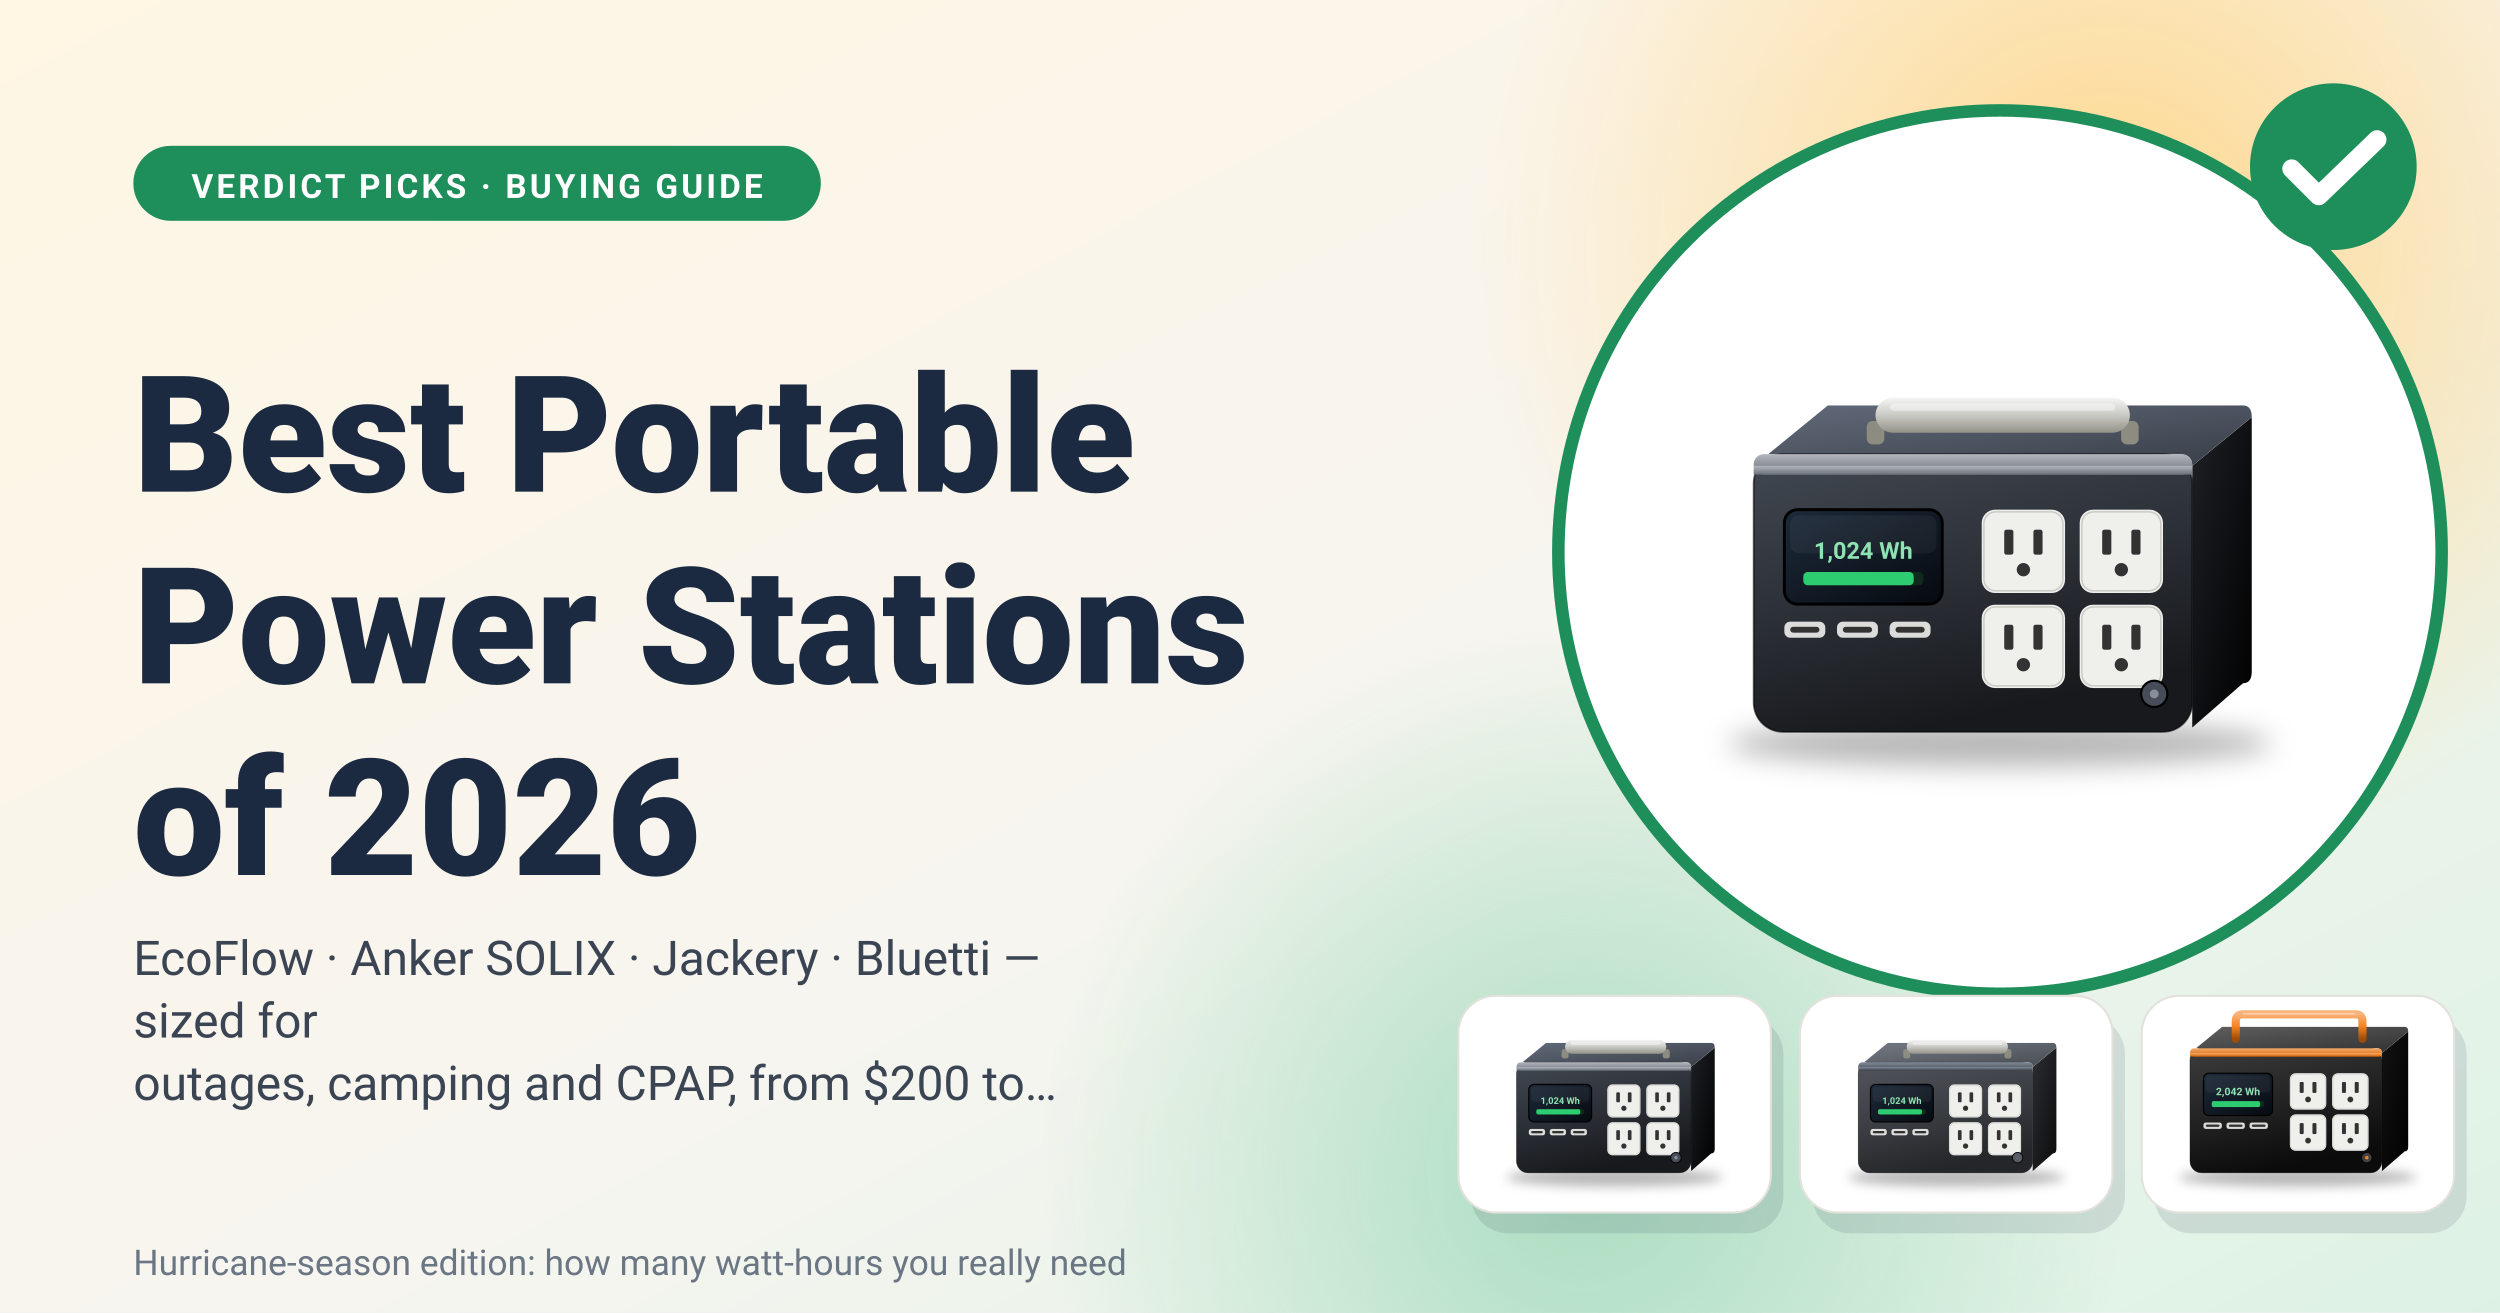
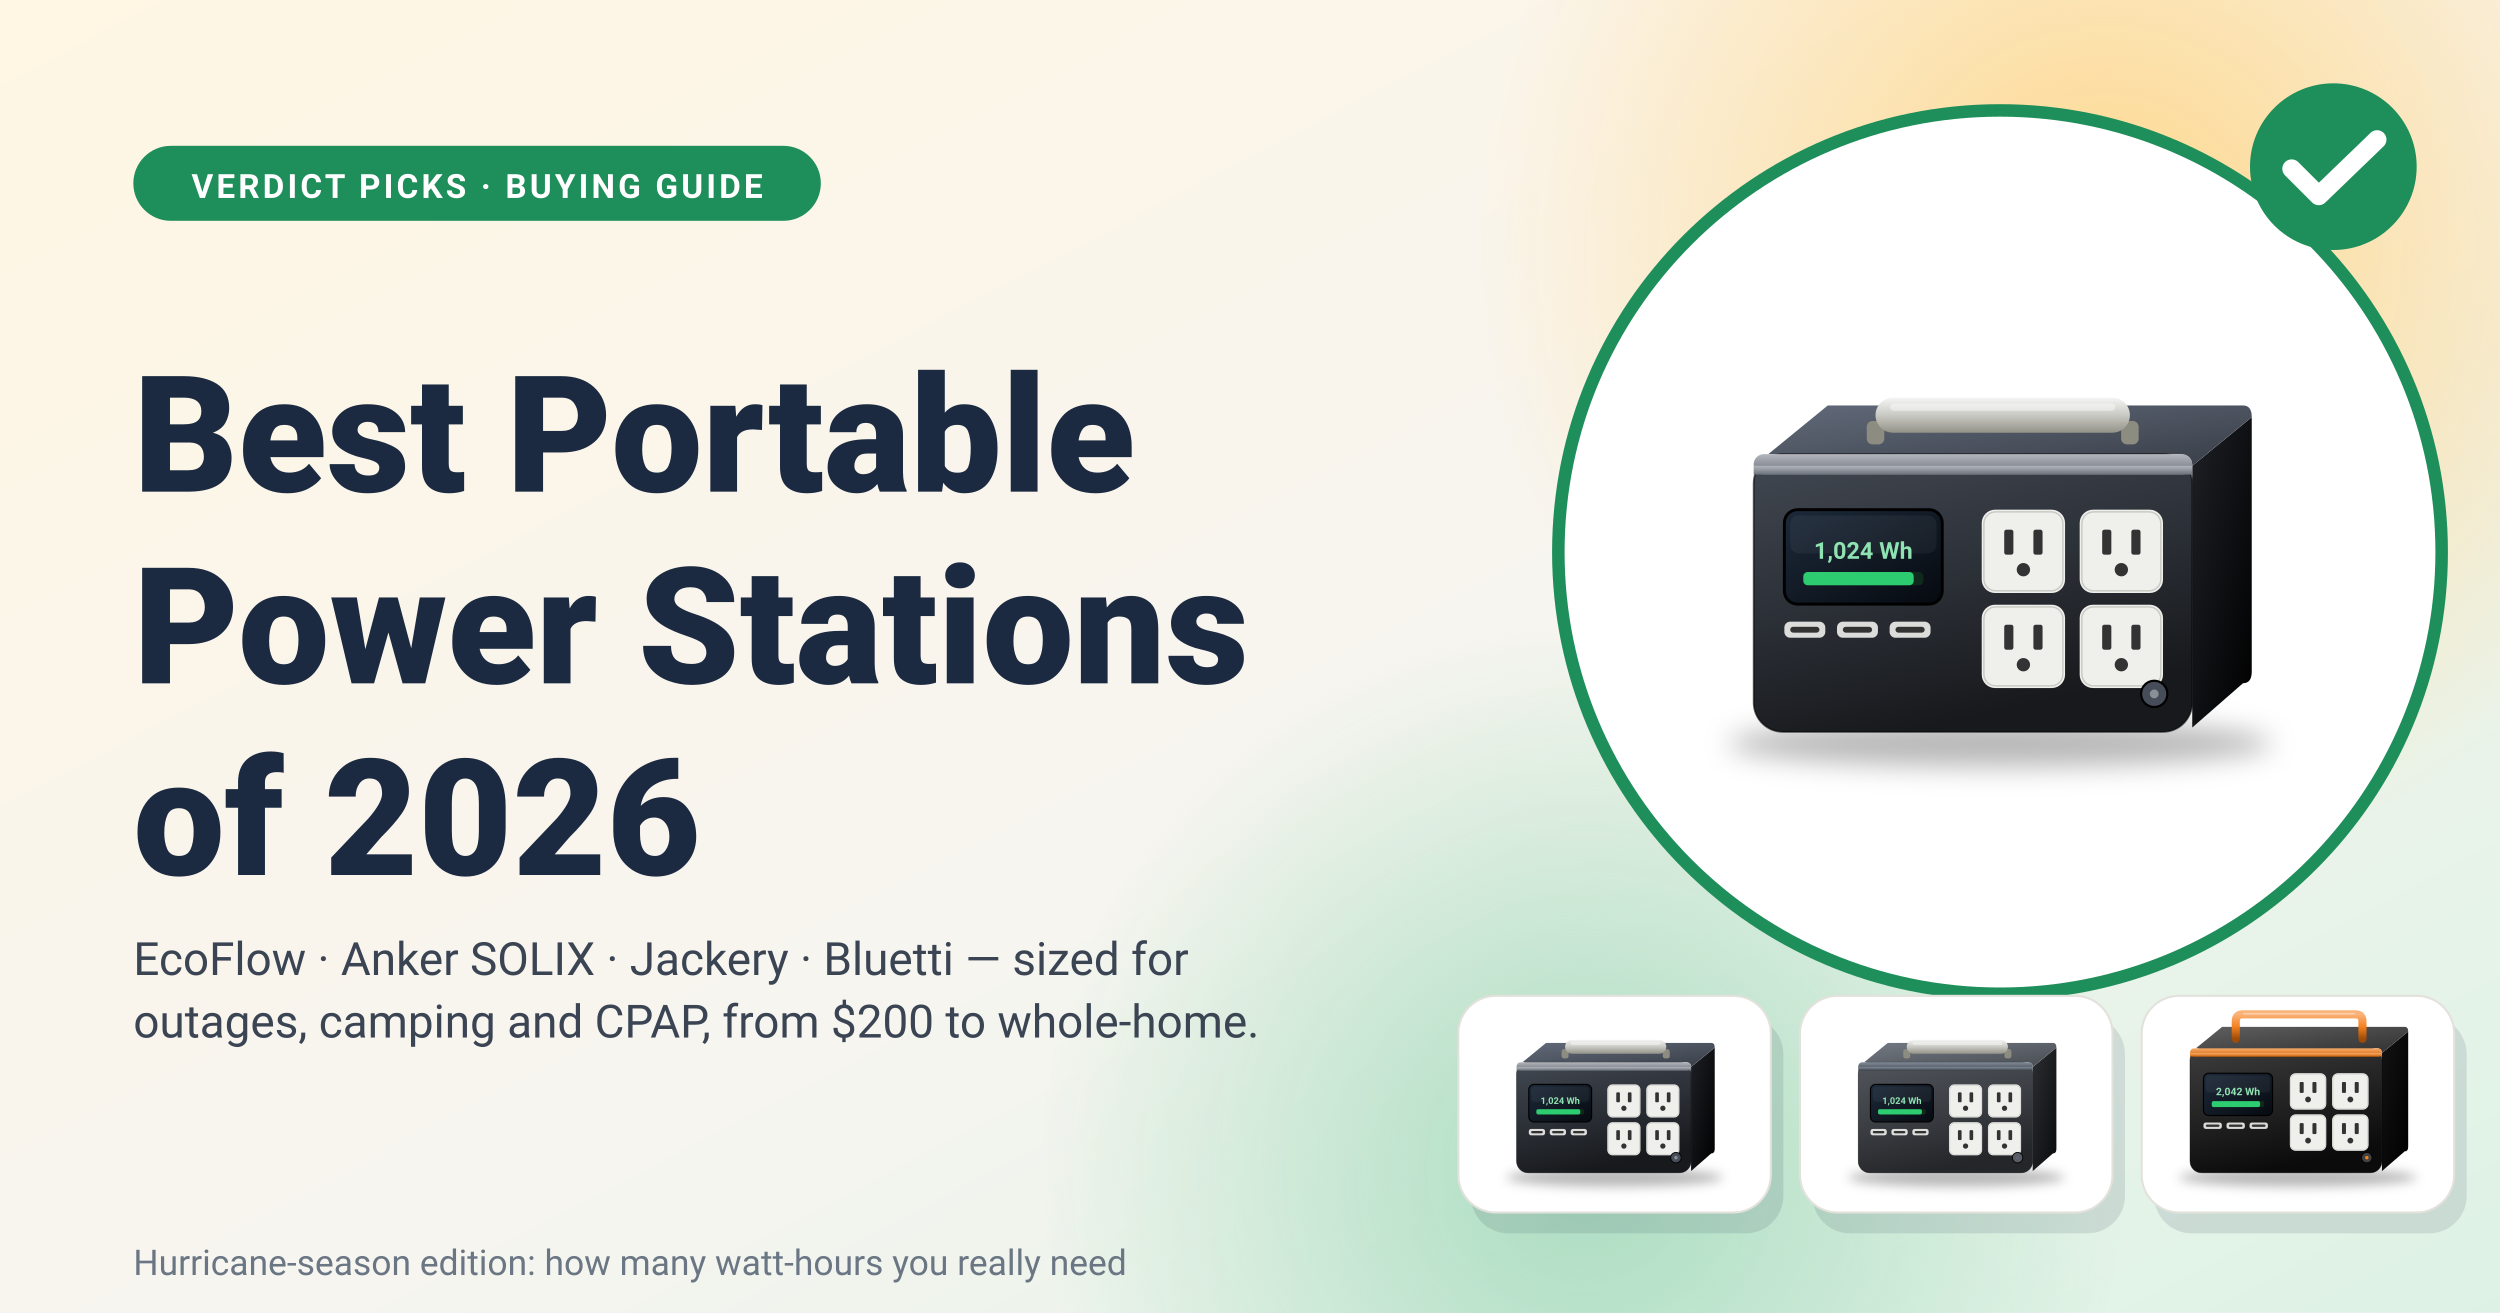
<svg xmlns="http://www.w3.org/2000/svg" viewBox="0 0 1200 630" role="img" aria-label="Best Portable Power Stations of 2026 — Verdict Picks buying guide, with a render of the Anker SOLIX C1000 Gen 2">
  <defs>
    <linearGradient id="bc-bg" x1="0" y1="0" x2="1" y2="1">
      <stop offset="0" stop-color="#FFF6E3" />
      <stop offset="0.55" stop-color="#F7F5F0" />
      <stop offset="1" stop-color="#DDF2E5" />
    </linearGradient>
    <radialGradient id="bc-sun" cx="50%" cy="50%" r="50%">
      <stop offset="0" stop-color="#FFD27A" stop-opacity="0.85" />
      <stop offset="1" stop-color="#FFD27A" stop-opacity="0" />
    </radialGradient>
    <radialGradient id="bc-leaf" cx="50%" cy="50%" r="50%">
      <stop offset="0" stop-color="#8FD3AE" stop-opacity="0.7" />
      <stop offset="1" stop-color="#8FD3AE" stop-opacity="0" />
    </radialGradient>
  </defs>
  <rect width="1200" height="630" fill="url(#bc-bg)" />
  <circle cx="1010" cy="120" r="300" fill="url(#bc-sun)" />
  <circle cx="760" cy="560" r="260" fill="url(#bc-leaf)" />
  <g font-family="-apple-system,Segoe UI,Roboto,Helvetica,Arial,sans-serif">
    <rect x="64" y="70" width="330" height="36" rx="18" fill="#1E8E5A" />
    <text x="229" y="95" text-anchor="middle" font-size="16" font-weight="700" fill="#fff" letter-spacing="1.5">VERDICT PICKS · BUYING GUIDE</text>
    <text x="64" y="236" font-size="78" font-weight="800" fill="#1B2A41">Best Portable</text>
    <text x="64" y="328" font-size="78" font-weight="800" fill="#1B2A41">Power Stations</text>
    <text x="64" y="420" font-size="78" font-weight="800" fill="#1B2A41">of 2026</text>
-     <text x="64" y="468" font-size="23" fill="#3A4453">EcoFlow · Anker SOLIX · Jackery · Bluetti —</text>
-     <text x="64" y="498" font-size="23" fill="#3A4453">sized for</text>
-     <text x="64" y="528" font-size="23" fill="#3A4453">outages, camping and CPAP, from $200 to…</text>
+     <text x="64" y="468" font-size="22" fill="#3A4453">EcoFlow · Anker SOLIX · Jackery · Bluetti — sized for</text>
+     <text x="64" y="498" font-size="22" fill="#3A4453">outages, camping and CPAP, from $200 to whole-home.</text>
    <text x="64" y="612" font-size="17" fill="#6B7684">Hurricane-season edition: how many watt-hours you really need</text>
  </g>
  <circle cx="960" cy="265" r="212" fill="#fff" />
  <circle cx="960" cy="265" r="212" fill="none" stroke="#1E8E5A" stroke-width="6" />
  <g transform="translate(749.4737 128.1579) scale(0.7017544)">
    <defs>
      <radialGradient id="bchero-bg" cx="50%" cy="38%" r="72%">
        <stop offset="0" stop-color="#ffffff" />
        <stop offset="0.7" stop-color="#f3f3f1" />
        <stop offset="1" stop-color="#e4e4e1" />
      </radialGradient>
      <filter id="bchero-blur" x="-30%" y="-80%" width="160%" height="300%">
        <feGaussianBlur stdDeviation="9" />
      </filter>
      <filter id="bchero-soft" x="-20%" y="-20%" width="140%" height="140%">
        <feGaussianBlur stdDeviation="2.2" />
      </filter>
      <filter id="bchero-glow" x="-50%" y="-50%" width="200%" height="200%">
        <feGaussianBlur stdDeviation="5" />
      </filter>
      <linearGradient id="bchero-front" x1="0" y1="0" x2="0.35" y2="1">
        <stop offset="0" stop-color="#424852" />
        <stop offset="0.55" stop-color="#2B2F36" />
        <stop offset="1" stop-color="#17191c" />
      </linearGradient>
      <linearGradient id="bchero-side" x1="0" y1="0" x2="1" y2="1">
        <stop offset="0" stop-color="#1d2025" />
        <stop offset="1" stop-color="#000000" />
      </linearGradient>
      <linearGradient id="bchero-top" x1="0" y1="0" x2="1" y2="1">
        <stop offset="0" stop-color="#616a7a" />
        <stop offset="1" stop-color="#393e47" />
      </linearGradient>
      <radialGradient id="bchero-dome" cx="38%" cy="32%" r="75%">
        <stop offset="0" stop-color="#5d6574" />
        <stop offset="0.6" stop-color="#2B2F36" />
        <stop offset="1" stop-color="#0b0c0e" />
      </radialGradient>
      <linearGradient id="bchero-gloss" x1="0" y1="0" x2="1" y2="1">
        <stop offset="0" stop-color="#ffffff" stop-opacity="0.55" />
        <stop offset="0.5" stop-color="#ffffff" stop-opacity="0.05" />
        <stop offset="1" stop-color="#ffffff" stop-opacity="0" />
      </linearGradient>
      <linearGradient id="bchero-screen" x1="0" y1="0" x2="1" y2="1">
        <stop offset="0" stop-color="#1d2a3a" />
        <stop offset="1" stop-color="#060a10" />
      </linearGradient>
      <linearGradient id="bchero-metal" x1="0" y1="0" x2="1" y2="0">
        <stop offset="0" stop-color="#d9d9d6" />
        <stop offset="0.35" stop-color="#f4f4f2" />
        <stop offset="0.65" stop-color="#bdbdb9" />
        <stop offset="1" stop-color="#e6e6e3" />
      </linearGradient>
      <linearGradient id="bchero-accent" x1="0" y1="0" x2="0" y2="1">
        <stop offset="0" stop-color="#b3b6bc" />
        <stop offset="1" stop-color="#6b707a" />
      </linearGradient>
      <linearGradient id="bchero-lens" x1="0" y1="0" x2="1" y2="1">
        <stop offset="0" stop-color="#5a6470" />
        <stop offset="0.45" stop-color="#1c2129" />
        <stop offset="0.55" stop-color="#2b323c" />
        <stop offset="1" stop-color="#0c0f14" />
      </linearGradient>
    </defs>
    <ellipse cx="300" cy="326" rx="186.0" ry="16" fill="#000" opacity="0.28" filter="url(#bchero-blur)" />
    <linearGradient id="bchero-h" x1="0" y1="0" x2="0" y2="1">
      <stop offset="0" stop-color="#f5f5f4" />
      <stop offset="0.5" stop-color="#C9C9C4" />
      <stop offset="1" stop-color="#939389" />
    </linearGradient>
    <path d="M 431.5 136.0 L 472.2 102.7 L 472.2 276.7 Q 472.2 284.7 466.2 284.7 L 431.5 315.0 Z" fill="url(#bchero-side)" />
    <path d="M 141.5 128 L 182.2 94.7 L 466.2 94.7 Q 472.2 94.7 472.2 102.7 L 431.5 136.0 Q 431.5 128 421.5 128 Z" fill="url(#bchero-top)" />
    <rect x="131.5" y="128" width="300" height="190" rx="20" fill="url(#bchero-front)" />
    <rect x="131.5" y="128" width="300" height="190" rx="20" fill="none" stroke="#000000" stroke-width="1.2" opacity="0.6" />
    <path d="M 151.5 131 L 411.5 131" stroke="#fff" stroke-opacity="0.35" stroke-width="2" stroke-linecap="round" />
    <rect x="208.85" y="105.35" width="12" height="16" rx="4" fill="#8c8c81" />
    <rect x="382.85" y="105.35" width="12" height="16" rx="4" fill="#8c8c81" />
    <rect x="214.85" y="89.35" width="174.0" height="24" rx="12" fill="url(#bchero-h)" />
    <rect x="224.85" y="93.35" width="154.0" height="5" rx="2.5" fill="#fff" opacity="0.4" />
    <rect x="131.5" y="128" width="300" height="14" rx="7" fill="url(#bchero-accent)" />
    <rect x="131.5" y="136" width="300" height="6" fill="url(#bchero-accent)" />
    <rect x="152.5" y="166.0" width="108.0" height="64.6" rx="9" fill="url(#bchero-screen)" stroke="#000" stroke-width="2" />
    <rect x="156.5" y="170.0" width="100.0" height="25.84" rx="6" fill="#fff" opacity="0.05" />
    <text x="206.5" y="199.592" text-anchor="middle" font-family="-apple-system,Segoe UI,Roboto,Helvetica,Arial,sans-serif" font-size="16" font-weight="700" fill="#8FE3B2">1,024 Wh</text>
    <rect x="165.46" y="208.636" width="82.08" height="9.044" rx="3" fill="#0f2a1c" />
    <rect x="165.46" y="208.636" width="75.514" height="9.044" rx="3" fill="#2ecc71" />
    <rect x="287.5" y="166.0" width="57.0" height="57.0" rx="9.12" fill="#efefec" />
    <rect x="289.0" y="167.5" width="54.0" height="54.0" rx="7.98" fill="none" stroke="#c9c9c4" stroke-width="1" />
    <rect x="302.89" y="179.68" width="6.27" height="17.1" rx="1.5" fill="#333" />
    <rect x="322.84" y="179.68" width="6.27" height="17.1" rx="1.5" fill="#333" />
    <circle cx="316.0" cy="207.04" r="4.56" fill="#333" />
    <rect x="354.5" y="166.0" width="57.0" height="57.0" rx="9.12" fill="#efefec" />
    <rect x="356.0" y="167.5" width="54.0" height="54.0" rx="7.98" fill="none" stroke="#c9c9c4" stroke-width="1" />
    <rect x="369.89" y="179.68" width="6.27" height="17.1" rx="1.5" fill="#333" />
    <rect x="389.84" y="179.68" width="6.27" height="17.1" rx="1.5" fill="#333" />
    <circle cx="383.0" cy="207.04" r="4.56" fill="#333" />
    <rect x="287.5" y="231.0" width="57.0" height="57.0" rx="9.12" fill="#efefec" />
    <rect x="289.0" y="232.5" width="54.0" height="54.0" rx="7.98" fill="none" stroke="#c9c9c4" stroke-width="1" />
    <rect x="302.89" y="244.68" width="6.27" height="17.1" rx="1.5" fill="#333" />
    <rect x="322.84" y="244.68" width="6.27" height="17.1" rx="1.5" fill="#333" />
    <circle cx="316.0" cy="272.04" r="4.56" fill="#333" />
    <rect x="354.5" y="231.0" width="57.0" height="57.0" rx="9.12" fill="#efefec" />
    <rect x="356.0" y="232.5" width="54.0" height="54.0" rx="7.98" fill="none" stroke="#c9c9c4" stroke-width="1" />
    <rect x="369.89" y="244.68" width="6.27" height="17.1" rx="1.5" fill="#333" />
    <rect x="389.84" y="244.68" width="6.27" height="17.1" rx="1.5" fill="#333" />
    <circle cx="383.0" cy="272.04" r="4.56" fill="#333" />
    <rect x="152.5" y="242.6" width="28.0" height="11" rx="4" fill="#efefec" opacity="0.9" />
    <rect x="156.5" y="246.1" width="20.0" height="4" rx="2" fill="#333" />
    <rect x="188.5" y="242.6" width="28.0" height="11" rx="4" fill="#efefec" opacity="0.9" />
    <rect x="192.5" y="246.1" width="20.0" height="4" rx="2" fill="#333" />
    <rect x="224.5" y="242.6" width="28.0" height="11" rx="4" fill="#efefec" opacity="0.9" />
    <rect x="228.5" y="246.1" width="20.0" height="4" rx="2" fill="#333" />
    <circle cx="405.5" cy="292" r="9" fill="#464d58" stroke="#000000" stroke-width="1.5" />
    <circle cx="405.5" cy="292" r="3" fill="#8A8F98" />
  </g>
  <g transform="translate(700 478)">
    <rect x="6" y="10" width="150" height="104" rx="18" fill="#1B2A41" opacity="0.12" />
    <rect width="150" height="104" rx="18" fill="#fff" />
    <rect width="150" height="104" rx="18" fill="none" stroke="#E3E1DB" />
    <svg x="8" y="6" width="134" height="92" viewBox="60 40 480 320" preserveAspectRatio="xMidYMid meet">
      <g transform="translate(0 0) scale(1.0)">
        <defs>
          <radialGradient id="cc1000-bg" cx="50%" cy="38%" r="72%">
            <stop offset="0" stop-color="#ffffff" />
            <stop offset="0.7" stop-color="#f3f3f1" />
            <stop offset="1" stop-color="#e4e4e1" />
          </radialGradient>
          <filter id="cc1000-blur" x="-30%" y="-80%" width="160%" height="300%">
            <feGaussianBlur stdDeviation="9" />
          </filter>
          <filter id="cc1000-soft" x="-20%" y="-20%" width="140%" height="140%">
            <feGaussianBlur stdDeviation="2.2" />
          </filter>
          <filter id="cc1000-glow" x="-50%" y="-50%" width="200%" height="200%">
            <feGaussianBlur stdDeviation="5" />
          </filter>
          <linearGradient id="cc1000-front" x1="0" y1="0" x2="0.35" y2="1">
            <stop offset="0" stop-color="#424852" />
            <stop offset="0.55" stop-color="#2B2F36" />
            <stop offset="1" stop-color="#17191c" />
          </linearGradient>
          <linearGradient id="cc1000-side" x1="0" y1="0" x2="1" y2="1">
            <stop offset="0" stop-color="#1d2025" />
            <stop offset="1" stop-color="#000000" />
          </linearGradient>
          <linearGradient id="cc1000-top" x1="0" y1="0" x2="1" y2="1">
            <stop offset="0" stop-color="#616a7a" />
            <stop offset="1" stop-color="#393e47" />
          </linearGradient>
          <radialGradient id="cc1000-dome" cx="38%" cy="32%" r="75%">
            <stop offset="0" stop-color="#5d6574" />
            <stop offset="0.6" stop-color="#2B2F36" />
            <stop offset="1" stop-color="#0b0c0e" />
          </radialGradient>
          <linearGradient id="cc1000-gloss" x1="0" y1="0" x2="1" y2="1">
            <stop offset="0" stop-color="#ffffff" stop-opacity="0.55" />
            <stop offset="0.5" stop-color="#ffffff" stop-opacity="0.05" />
            <stop offset="1" stop-color="#ffffff" stop-opacity="0" />
          </linearGradient>
          <linearGradient id="cc1000-screen" x1="0" y1="0" x2="1" y2="1">
            <stop offset="0" stop-color="#1d2a3a" />
            <stop offset="1" stop-color="#060a10" />
          </linearGradient>
          <linearGradient id="cc1000-metal" x1="0" y1="0" x2="1" y2="0">
            <stop offset="0" stop-color="#d9d9d6" />
            <stop offset="0.35" stop-color="#f4f4f2" />
            <stop offset="0.65" stop-color="#bdbdb9" />
            <stop offset="1" stop-color="#e6e6e3" />
          </linearGradient>
          <linearGradient id="cc1000-accent" x1="0" y1="0" x2="0" y2="1">
            <stop offset="0" stop-color="#b3b6bc" />
            <stop offset="1" stop-color="#6b707a" />
          </linearGradient>
          <linearGradient id="cc1000-lens" x1="0" y1="0" x2="1" y2="1">
            <stop offset="0" stop-color="#5a6470" />
            <stop offset="0.45" stop-color="#1c2129" />
            <stop offset="0.55" stop-color="#2b323c" />
            <stop offset="1" stop-color="#0c0f14" />
          </linearGradient>
        </defs>
        <ellipse cx="300" cy="326" rx="186.0" ry="16" fill="#000" opacity="0.28" filter="url(#cc1000-blur)" />
        <linearGradient id="cc1000-h" x1="0" y1="0" x2="0" y2="1">
          <stop offset="0" stop-color="#f5f5f4" />
          <stop offset="0.5" stop-color="#C9C9C4" />
          <stop offset="1" stop-color="#939389" />
        </linearGradient>
        <path d="M 431.5 136.0 L 472.2 102.7 L 472.2 276.7 Q 472.2 284.7 466.2 284.7 L 431.5 315.0 Z" fill="url(#cc1000-side)" />
        <path d="M 141.5 128 L 182.2 94.7 L 466.2 94.7 Q 472.2 94.7 472.2 102.7 L 431.5 136.0 Q 431.5 128 421.5 128 Z" fill="url(#cc1000-top)" />
        <rect x="131.5" y="128" width="300" height="190" rx="20" fill="url(#cc1000-front)" />
        <rect x="131.5" y="128" width="300" height="190" rx="20" fill="none" stroke="#000000" stroke-width="1.2" opacity="0.6" />
        <path d="M 151.5 131 L 411.5 131" stroke="#fff" stroke-opacity="0.35" stroke-width="2" stroke-linecap="round" />
        <rect x="208.85" y="105.35" width="12" height="16" rx="4" fill="#8c8c81" />
        <rect x="382.85" y="105.35" width="12" height="16" rx="4" fill="#8c8c81" />
        <rect x="214.85" y="89.35" width="174.0" height="24" rx="12" fill="url(#cc1000-h)" />
        <rect x="224.85" y="93.35" width="154.0" height="5" rx="2.5" fill="#fff" opacity="0.4" />
        <rect x="131.5" y="128" width="300" height="14" rx="7" fill="url(#cc1000-accent)" />
        <rect x="131.5" y="136" width="300" height="6" fill="url(#cc1000-accent)" />
        <rect x="152.5" y="166.0" width="108.0" height="64.6" rx="9" fill="url(#cc1000-screen)" stroke="#000" stroke-width="2" />
        <rect x="156.5" y="170.0" width="100.0" height="25.84" rx="6" fill="#fff" opacity="0.05" />
        <text x="206.5" y="199.592" text-anchor="middle" font-family="-apple-system,Segoe UI,Roboto,Helvetica,Arial,sans-serif" font-size="16" font-weight="700" fill="#8FE3B2">1,024 Wh</text>
        <rect x="165.46" y="208.636" width="82.08" height="9.044" rx="3" fill="#0f2a1c" />
        <rect x="165.46" y="208.636" width="75.514" height="9.044" rx="3" fill="#2ecc71" />
        <rect x="287.5" y="166.0" width="57.0" height="57.0" rx="9.12" fill="#efefec" />
        <rect x="289.0" y="167.5" width="54.0" height="54.0" rx="7.98" fill="none" stroke="#c9c9c4" stroke-width="1" />
        <rect x="302.89" y="179.68" width="6.27" height="17.1" rx="1.5" fill="#333" />
        <rect x="322.84" y="179.68" width="6.27" height="17.1" rx="1.5" fill="#333" />
        <circle cx="316.0" cy="207.04" r="4.56" fill="#333" />
        <rect x="354.5" y="166.0" width="57.0" height="57.0" rx="9.12" fill="#efefec" />
        <rect x="356.0" y="167.5" width="54.0" height="54.0" rx="7.98" fill="none" stroke="#c9c9c4" stroke-width="1" />
        <rect x="369.89" y="179.68" width="6.27" height="17.1" rx="1.5" fill="#333" />
        <rect x="389.84" y="179.68" width="6.27" height="17.1" rx="1.5" fill="#333" />
        <circle cx="383.0" cy="207.04" r="4.56" fill="#333" />
        <rect x="287.5" y="231.0" width="57.0" height="57.0" rx="9.12" fill="#efefec" />
        <rect x="289.0" y="232.5" width="54.0" height="54.0" rx="7.98" fill="none" stroke="#c9c9c4" stroke-width="1" />
        <rect x="302.89" y="244.68" width="6.27" height="17.1" rx="1.5" fill="#333" />
        <rect x="322.84" y="244.68" width="6.27" height="17.1" rx="1.5" fill="#333" />
        <circle cx="316.0" cy="272.04" r="4.56" fill="#333" />
        <rect x="354.5" y="231.0" width="57.0" height="57.0" rx="9.12" fill="#efefec" />
        <rect x="356.0" y="232.5" width="54.0" height="54.0" rx="7.98" fill="none" stroke="#c9c9c4" stroke-width="1" />
        <rect x="369.89" y="244.68" width="6.27" height="17.1" rx="1.5" fill="#333" />
        <rect x="389.84" y="244.68" width="6.27" height="17.1" rx="1.5" fill="#333" />
        <circle cx="383.0" cy="272.04" r="4.56" fill="#333" />
        <rect x="152.5" y="242.6" width="28.0" height="11" rx="4" fill="#efefec" opacity="0.9" />
        <rect x="156.5" y="246.1" width="20.0" height="4" rx="2" fill="#333" />
        <rect x="188.5" y="242.6" width="28.0" height="11" rx="4" fill="#efefec" opacity="0.9" />
        <rect x="192.5" y="246.1" width="20.0" height="4" rx="2" fill="#333" />
        <rect x="224.5" y="242.6" width="28.0" height="11" rx="4" fill="#efefec" opacity="0.9" />
        <rect x="228.5" y="246.1" width="20.0" height="4" rx="2" fill="#333" />
        <circle cx="405.5" cy="292" r="9" fill="#464d58" stroke="#000000" stroke-width="1.5" />
        <circle cx="405.5" cy="292" r="3" fill="#8A8F98" />
      </g>
    </svg>
  </g>
  <g transform="translate(864 478)">
    <rect x="6" y="10" width="150" height="104" rx="18" fill="#1B2A41" opacity="0.12" />
    <rect width="150" height="104" rx="18" fill="#fff" />
    <rect width="150" height="104" rx="18" fill="none" stroke="#E3E1DB" />
    <svg x="8" y="6" width="134" height="92" viewBox="60 40 480 320" preserveAspectRatio="xMidYMid meet">
      <g transform="translate(0 0) scale(1.0)">
        <defs>
          <radialGradient id="cdelta3plus-bg" cx="50%" cy="38%" r="72%">
            <stop offset="0" stop-color="#ffffff" />
            <stop offset="0.7" stop-color="#f3f3f1" />
            <stop offset="1" stop-color="#e4e4e1" />
          </radialGradient>
          <filter id="cdelta3plus-blur" x="-30%" y="-80%" width="160%" height="300%">
            <feGaussianBlur stdDeviation="9" />
          </filter>
          <filter id="cdelta3plus-soft" x="-20%" y="-20%" width="140%" height="140%">
            <feGaussianBlur stdDeviation="2.2" />
          </filter>
          <filter id="cdelta3plus-glow" x="-50%" y="-50%" width="200%" height="200%">
            <feGaussianBlur stdDeviation="5" />
          </filter>
          <linearGradient id="cdelta3plus-front" x1="0" y1="0" x2="0.35" y2="1">
            <stop offset="0" stop-color="#52565d" />
            <stop offset="0.55" stop-color="#3A3D42" />
            <stop offset="1" stop-color="#25262a" />
          </linearGradient>
          <linearGradient id="cdelta3plus-side" x1="0" y1="0" x2="1" y2="1">
            <stop offset="0" stop-color="#2c2e32" />
            <stop offset="1" stop-color="#0a0b0c" />
          </linearGradient>
          <linearGradient id="cdelta3plus-top" x1="0" y1="0" x2="1" y2="1">
            <stop offset="0" stop-color="#737983" />
            <stop offset="1" stop-color="#484c52" />
          </linearGradient>
          <radialGradient id="cdelta3plus-dome" cx="38%" cy="32%" r="75%">
            <stop offset="0" stop-color="#6e747e" />
            <stop offset="0.6" stop-color="#3A3D42" />
            <stop offset="1" stop-color="#191a1c" />
          </radialGradient>
          <linearGradient id="cdelta3plus-gloss" x1="0" y1="0" x2="1" y2="1">
            <stop offset="0" stop-color="#ffffff" stop-opacity="0.55" />
            <stop offset="0.5" stop-color="#ffffff" stop-opacity="0.05" />
            <stop offset="1" stop-color="#ffffff" stop-opacity="0" />
          </linearGradient>
          <linearGradient id="cdelta3plus-screen" x1="0" y1="0" x2="1" y2="1">
            <stop offset="0" stop-color="#1d2a3a" />
            <stop offset="1" stop-color="#060a10" />
          </linearGradient>
          <linearGradient id="cdelta3plus-metal" x1="0" y1="0" x2="1" y2="0">
            <stop offset="0" stop-color="#d9d9d6" />
            <stop offset="0.35" stop-color="#f4f4f2" />
            <stop offset="0.65" stop-color="#bdbdb9" />
            <stop offset="1" stop-color="#e6e6e3" />
          </linearGradient>
          <linearGradient id="cdelta3plus-accent" x1="0" y1="0" x2="0" y2="1">
            <stop offset="0" stop-color="#818a98" />
            <stop offset="1" stop-color="#40464e" />
          </linearGradient>
          <linearGradient id="cdelta3plus-lens" x1="0" y1="0" x2="1" y2="1">
            <stop offset="0" stop-color="#5a6470" />
            <stop offset="0.45" stop-color="#1c2129" />
            <stop offset="0.55" stop-color="#2b323c" />
            <stop offset="1" stop-color="#0c0f14" />
          </linearGradient>
        </defs>
        <ellipse cx="300" cy="326" rx="186.0" ry="16" fill="#000" opacity="0.28" filter="url(#cdelta3plus-blur)" />
        <linearGradient id="cdelta3plus-h" x1="0" y1="0" x2="0" y2="1">
          <stop offset="0" stop-color="#f5f5f4" />
          <stop offset="0.5" stop-color="#C9C9C4" />
          <stop offset="1" stop-color="#939389" />
        </linearGradient>
        <path d="M 431.5 136.0 L 472.2 102.7 L 472.2 276.7 Q 472.2 284.7 466.2 284.7 L 431.5 315.0 Z" fill="url(#cdelta3plus-side)" />
        <path d="M 141.5 128 L 182.2 94.7 L 466.2 94.7 Q 472.2 94.7 472.2 102.7 L 431.5 136.0 Q 431.5 128 421.5 128 Z" fill="url(#cdelta3plus-top)" />
        <rect x="131.5" y="128" width="300" height="190" rx="20" fill="url(#cdelta3plus-front)" />
        <rect x="131.5" y="128" width="300" height="190" rx="20" fill="none" stroke="#000000" stroke-width="1.2" opacity="0.6" />
        <path d="M 151.5 131 L 411.5 131" stroke="#fff" stroke-opacity="0.35" stroke-width="2" stroke-linecap="round" />
        <rect x="208.85" y="105.35" width="12" height="16" rx="4" fill="#8c8c81" />
        <rect x="382.85" y="105.35" width="12" height="16" rx="4" fill="#8c8c81" />
        <rect x="214.85" y="89.35" width="174.0" height="24" rx="12" fill="url(#cdelta3plus-h)" />
        <rect x="224.85" y="93.35" width="154.0" height="5" rx="2.5" fill="#fff" opacity="0.4" />
        <rect x="131.5" y="128" width="300" height="14" rx="7" fill="url(#cdelta3plus-accent)" />
        <rect x="131.5" y="136" width="300" height="6" fill="url(#cdelta3plus-accent)" />
        <rect x="152.5" y="166.0" width="108.0" height="64.6" rx="9" fill="url(#cdelta3plus-screen)" stroke="#000" stroke-width="2" />
        <rect x="156.5" y="170.0" width="100.0" height="25.84" rx="6" fill="#fff" opacity="0.05" />
        <text x="206.5" y="199.592" text-anchor="middle" font-family="-apple-system,Segoe UI,Roboto,Helvetica,Arial,sans-serif" font-size="16" font-weight="700" fill="#8FE3B2">1,024 Wh</text>
        <rect x="165.46" y="208.636" width="82.08" height="9.044" rx="3" fill="#0f2a1c" />
        <rect x="165.46" y="208.636" width="75.514" height="9.044" rx="3" fill="#2ecc71" />
        <rect x="287.5" y="166.0" width="57.0" height="57.0" rx="9.12" fill="#efefec" />
        <rect x="289.0" y="167.5" width="54.0" height="54.0" rx="7.98" fill="none" stroke="#c9c9c4" stroke-width="1" />
        <rect x="302.89" y="179.68" width="6.27" height="17.1" rx="1.5" fill="#333" />
        <rect x="322.84" y="179.68" width="6.27" height="17.1" rx="1.5" fill="#333" />
        <circle cx="316.0" cy="207.04" r="4.56" fill="#333" />
        <rect x="354.5" y="166.0" width="57.0" height="57.0" rx="9.12" fill="#efefec" />
        <rect x="356.0" y="167.5" width="54.0" height="54.0" rx="7.98" fill="none" stroke="#c9c9c4" stroke-width="1" />
        <rect x="369.89" y="179.68" width="6.27" height="17.1" rx="1.5" fill="#333" />
        <rect x="389.84" y="179.68" width="6.27" height="17.1" rx="1.5" fill="#333" />
        <circle cx="383.0" cy="207.04" r="4.56" fill="#333" />
        <rect x="287.5" y="231.0" width="57.0" height="57.0" rx="9.12" fill="#efefec" />
        <rect x="289.0" y="232.5" width="54.0" height="54.0" rx="7.98" fill="none" stroke="#c9c9c4" stroke-width="1" />
        <rect x="302.89" y="244.68" width="6.27" height="17.1" rx="1.5" fill="#333" />
        <rect x="322.84" y="244.68" width="6.27" height="17.1" rx="1.5" fill="#333" />
        <circle cx="316.0" cy="272.04" r="4.56" fill="#333" />
        <rect x="354.5" y="231.0" width="57.0" height="57.0" rx="9.12" fill="#efefec" />
        <rect x="356.0" y="232.5" width="54.0" height="54.0" rx="7.98" fill="none" stroke="#c9c9c4" stroke-width="1" />
        <rect x="369.89" y="244.68" width="6.27" height="17.1" rx="1.5" fill="#333" />
        <rect x="389.84" y="244.68" width="6.27" height="17.1" rx="1.5" fill="#333" />
        <circle cx="383.0" cy="272.04" r="4.56" fill="#333" />
        <rect x="152.5" y="242.6" width="28.0" height="11" rx="4" fill="#efefec" opacity="0.9" />
        <rect x="156.5" y="246.1" width="20.0" height="4" rx="2" fill="#333" />
        <rect x="188.5" y="242.6" width="28.0" height="11" rx="4" fill="#efefec" opacity="0.9" />
        <rect x="192.5" y="246.1" width="20.0" height="4" rx="2" fill="#333" />
        <rect x="224.5" y="242.6" width="28.0" height="11" rx="4" fill="#efefec" opacity="0.9" />
        <rect x="228.5" y="246.1" width="20.0" height="4" rx="2" fill="#333" />
        <circle cx="405.5" cy="292" r="9" fill="#575b63" stroke="#000000" stroke-width="1.5" />
        <circle cx="405.5" cy="292" r="3" fill="#5C6470" />
      </g>
    </svg>
  </g>
  <g transform="translate(1028 478)">
    <rect x="6" y="10" width="150" height="104" rx="18" fill="#1B2A41" opacity="0.12" />
    <rect width="150" height="104" rx="18" fill="#fff" />
    <rect width="150" height="104" rx="18" fill="none" stroke="#E3E1DB" />
    <svg x="8" y="6" width="134" height="92" viewBox="60 40 480 320" preserveAspectRatio="xMidYMid meet">
      <g transform="translate(0 0) scale(1.0)">
        <defs>
          <radialGradient id="c2000v2-bg" cx="50%" cy="38%" r="72%">
            <stop offset="0" stop-color="#ffffff" />
            <stop offset="0.7" stop-color="#f3f3f1" />
            <stop offset="1" stop-color="#e4e4e1" />
          </radialGradient>
          <filter id="c2000v2-blur" x="-30%" y="-80%" width="160%" height="300%">
            <feGaussianBlur stdDeviation="9" />
          </filter>
          <filter id="c2000v2-soft" x="-20%" y="-20%" width="140%" height="140%">
            <feGaussianBlur stdDeviation="2.2" />
          </filter>
          <filter id="c2000v2-glow" x="-50%" y="-50%" width="200%" height="200%">
            <feGaussianBlur stdDeviation="5" />
          </filter>
          <linearGradient id="c2000v2-front" x1="0" y1="0" x2="0.35" y2="1">
            <stop offset="0" stop-color="#3c3c3c" />
            <stop offset="0.55" stop-color="#222" />
            <stop offset="1" stop-color="#0b0b0b" />
          </linearGradient>
          <linearGradient id="c2000v2-side" x1="0" y1="0" x2="1" y2="1">
            <stop offset="0" stop-color="#131313" />
            <stop offset="1" stop-color="#000000" />
          </linearGradient>
          <linearGradient id="c2000v2-top" x1="0" y1="0" x2="1" y2="1">
            <stop offset="0" stop-color="#5f5f5f" />
            <stop offset="1" stop-color="#313131" />
          </linearGradient>
          <radialGradient id="c2000v2-dome" cx="38%" cy="32%" r="75%">
            <stop offset="0" stop-color="#5a5a5a" />
            <stop offset="0.6" stop-color="#222" />
            <stop offset="1" stop-color="#000000" />
          </radialGradient>
          <linearGradient id="c2000v2-gloss" x1="0" y1="0" x2="1" y2="1">
            <stop offset="0" stop-color="#ffffff" stop-opacity="0.55" />
            <stop offset="0.5" stop-color="#ffffff" stop-opacity="0.05" />
            <stop offset="1" stop-color="#ffffff" stop-opacity="0" />
          </linearGradient>
          <linearGradient id="c2000v2-screen" x1="0" y1="0" x2="1" y2="1">
            <stop offset="0" stop-color="#1d2a3a" />
            <stop offset="1" stop-color="#060a10" />
          </linearGradient>
          <linearGradient id="c2000v2-metal" x1="0" y1="0" x2="1" y2="0">
            <stop offset="0" stop-color="#d9d9d6" />
            <stop offset="0.35" stop-color="#f4f4f2" />
            <stop offset="0.65" stop-color="#bdbdb9" />
            <stop offset="1" stop-color="#e6e6e3" />
          </linearGradient>
          <linearGradient id="c2000v2-accent" x1="0" y1="0" x2="0" y2="1">
            <stop offset="0" stop-color="#f8ab69" />
            <stop offset="1" stop-color="#cf6409" />
          </linearGradient>
          <linearGradient id="c2000v2-lens" x1="0" y1="0" x2="1" y2="1">
            <stop offset="0" stop-color="#5a6470" />
            <stop offset="0.45" stop-color="#1c2129" />
            <stop offset="0.55" stop-color="#2b323c" />
            <stop offset="1" stop-color="#0c0f14" />
          </linearGradient>
        </defs>
        <ellipse cx="300" cy="326" rx="204.6" ry="16" fill="#000" opacity="0.28" filter="url(#c2000v2-blur)" />
        <linearGradient id="c2000v2-h" x1="0" y1="0" x2="0" y2="1">
          <stop offset="0" stop-color="#f9b378" />
          <stop offset="0.5" stop-color="#F58220" />
          <stop offset="1" stop-color="#9e4c07" />
        </linearGradient>
        <path d="M 444.5 112.0 L 489.6 75.1 L 489.6 273.1 Q 489.6 281.1 483.6 281.1 L 444.5 315.0 Z" fill="url(#c2000v2-side)" />
        <path d="M 124.5 104 L 169.6 67.1 L 483.6 67.1 Q 489.6 67.1 489.6 75.1 L 444.5 112.0 Q 444.5 104 434.5 104 Z" fill="url(#c2000v2-top)" />
        <rect x="114.5" y="104" width="330" height="214" rx="20" fill="url(#c2000v2-front)" />
        <rect x="114.5" y="104" width="330" height="214" rx="20" fill="none" stroke="#000000" stroke-width="1.2" opacity="0.6" />
        <path d="M 134.5 107 L 424.5 107" stroke="#fff" stroke-opacity="0.35" stroke-width="2" stroke-linecap="round" />
        <path d="M 193.15 87.55 L 193.15 57.55 Q 193.15 45.55 205.15 45.55 L 398.95 45.55 Q 410.95 45.55 410.95 57.55 L 410.95 87.55" fill="none" stroke="url(#c2000v2-h)" stroke-width="14" stroke-linecap="round" />
        <path d="M 207.15 44.55 L 396.95 44.55" stroke="#fff" stroke-opacity="0.35" stroke-width="3" stroke-linecap="round" />
        <rect x="114.5" y="104" width="330" height="14" rx="7" fill="url(#c2000v2-accent)" />
        <rect x="114.5" y="112" width="330" height="6" fill="url(#c2000v2-accent)" />
        <rect x="137.6" y="146.8" width="118.8" height="72.76" rx="9" fill="url(#c2000v2-screen)" stroke="#000" stroke-width="2" />
        <rect x="141.6" y="150.8" width="110.8" height="29.104" rx="6" fill="#fff" opacity="0.05" />
        <text x="197.0" y="184.635" text-anchor="middle" font-family="-apple-system,Segoe UI,Roboto,Helvetica,Arial,sans-serif" font-size="18" font-weight="700" fill="#8FE3B2">2,042 Wh</text>
        <rect x="151.856" y="194.822" width="90.288" height="10.186" rx="3" fill="#0f2a1c" />
        <rect x="151.856" y="194.822" width="83.065" height="10.186" rx="3" fill="#2ecc71" />
        <rect x="286.1" y="146.8" width="62.7" height="62.7" rx="10.032" fill="#efefec" />
        <rect x="287.6" y="148.3" width="59.7" height="59.7" rx="8.778" fill="none" stroke="#c9c9c4" stroke-width="1" />
        <rect x="303.029" y="161.848" width="6.897" height="18.81" rx="1.5" fill="#333" />
        <rect x="324.974" y="161.848" width="6.897" height="18.81" rx="1.5" fill="#333" />
        <circle cx="317.45" cy="191.944" r="5.016" fill="#333" />
        <rect x="358.8" y="146.8" width="62.7" height="62.7" rx="10.032" fill="#efefec" />
        <rect x="360.3" y="148.3" width="59.7" height="59.7" rx="8.778" fill="none" stroke="#c9c9c4" stroke-width="1" />
        <rect x="375.729" y="161.848" width="6.897" height="18.81" rx="1.5" fill="#333" />
        <rect x="397.674" y="161.848" width="6.897" height="18.81" rx="1.5" fill="#333" />
        <circle cx="390.15" cy="191.944" r="5.016" fill="#333" />
        <rect x="286.1" y="217.5" width="62.7" height="62.7" rx="10.032" fill="#efefec" />
        <rect x="287.6" y="219.0" width="59.7" height="59.7" rx="8.778" fill="none" stroke="#c9c9c4" stroke-width="1" />
        <rect x="303.029" y="232.548" width="6.897" height="18.81" rx="1.5" fill="#333" />
        <rect x="324.974" y="232.548" width="6.897" height="18.81" rx="1.5" fill="#333" />
        <circle cx="317.45" cy="262.644" r="5.016" fill="#333" />
        <rect x="358.8" y="217.5" width="62.7" height="62.7" rx="10.032" fill="#efefec" />
        <rect x="360.3" y="219.0" width="59.7" height="59.7" rx="8.778" fill="none" stroke="#c9c9c4" stroke-width="1" />
        <rect x="375.729" y="232.548" width="6.897" height="18.81" rx="1.5" fill="#333" />
        <rect x="397.674" y="232.548" width="6.897" height="18.81" rx="1.5" fill="#333" />
        <circle cx="390.15" cy="262.644" r="5.016" fill="#333" />
        <rect x="137.6" y="231.56" width="31.6" height="11" rx="4" fill="#efefec" opacity="0.9" />
        <rect x="141.6" y="235.06" width="23.6" height="4" rx="2" fill="#333" />
        <rect x="177.2" y="231.56" width="31.6" height="11" rx="4" fill="#efefec" opacity="0.9" />
        <rect x="181.2" y="235.06" width="23.6" height="4" rx="2" fill="#333" />
        <rect x="216.8" y="231.56" width="31.6" height="11" rx="4" fill="#efefec" opacity="0.9" />
        <rect x="220.8" y="235.06" width="23.6" height="4" rx="2" fill="#333" />
        <circle cx="418.5" cy="292" r="9" fill="#414141" stroke="#000000" stroke-width="1.5" />
        <circle cx="418.5" cy="292" r="3" fill="#F58220" />
      </g>
    </svg>
  </g>
  <circle cx="1120" cy="80" r="40" fill="#1E8E5A" />
  <path d="M 1100 81 L 1113 94 L 1141 67" fill="none" stroke="#fff" stroke-width="9" stroke-linecap="round" stroke-linejoin="round" />
</svg>
